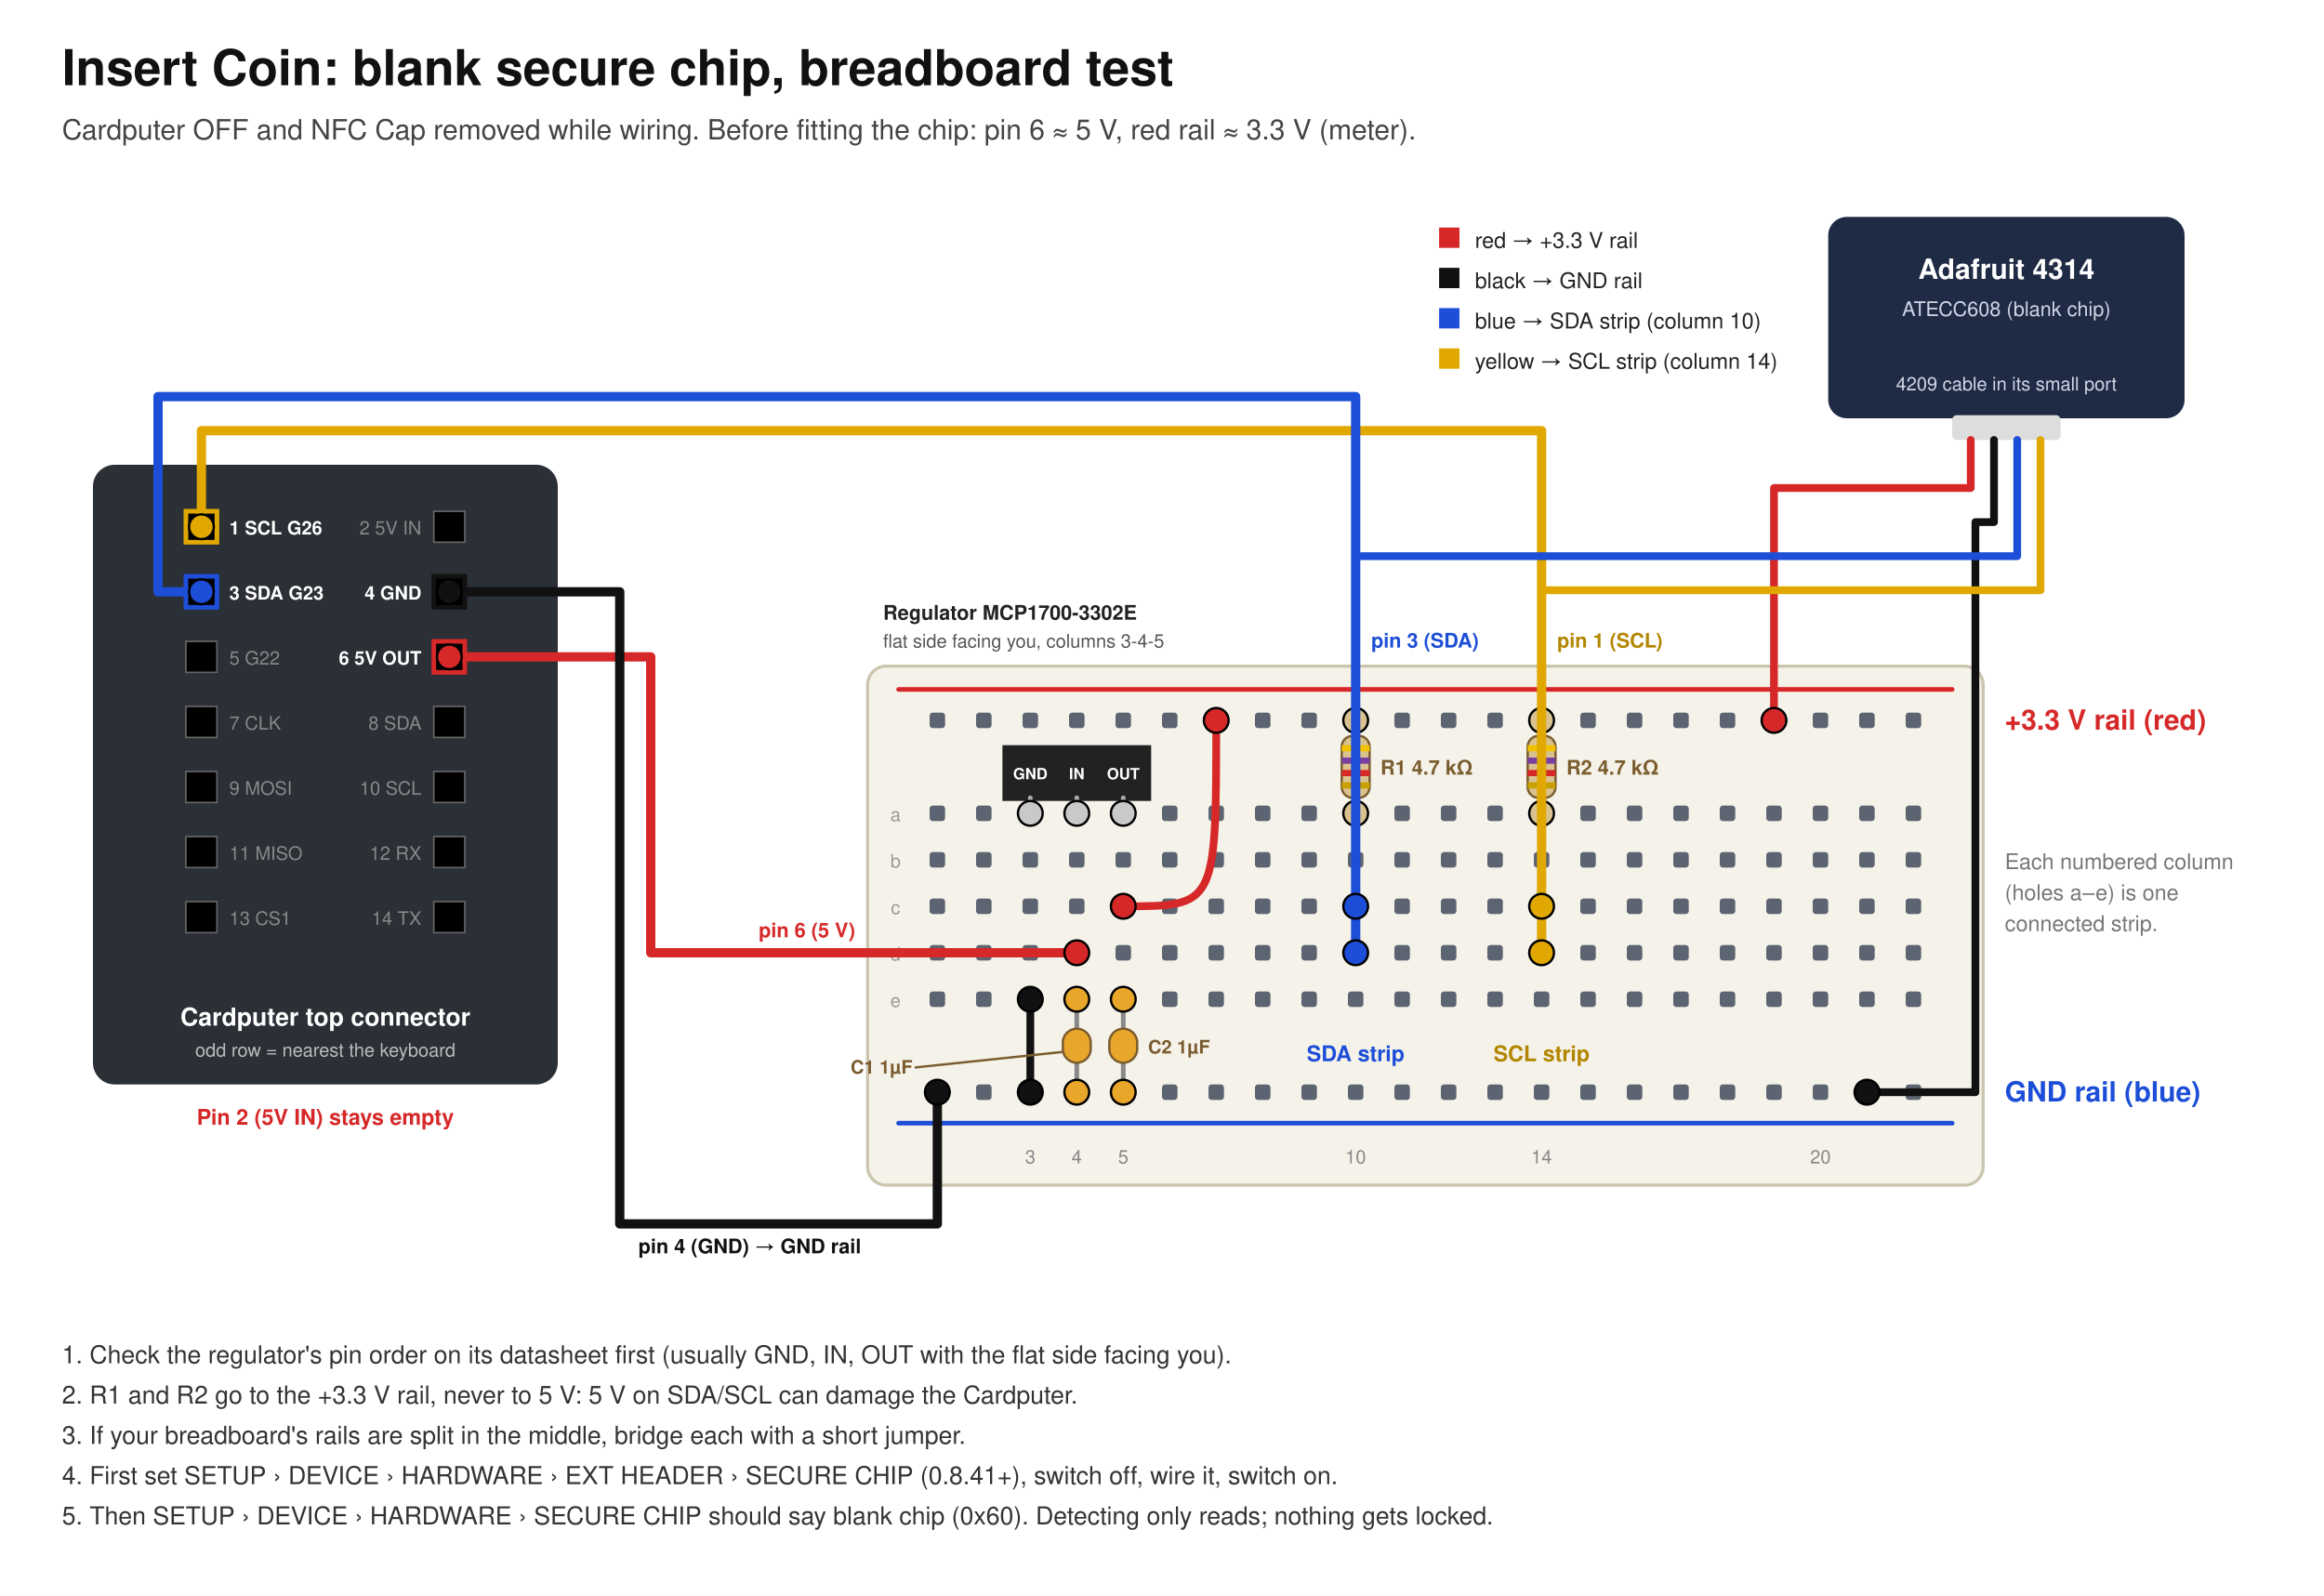
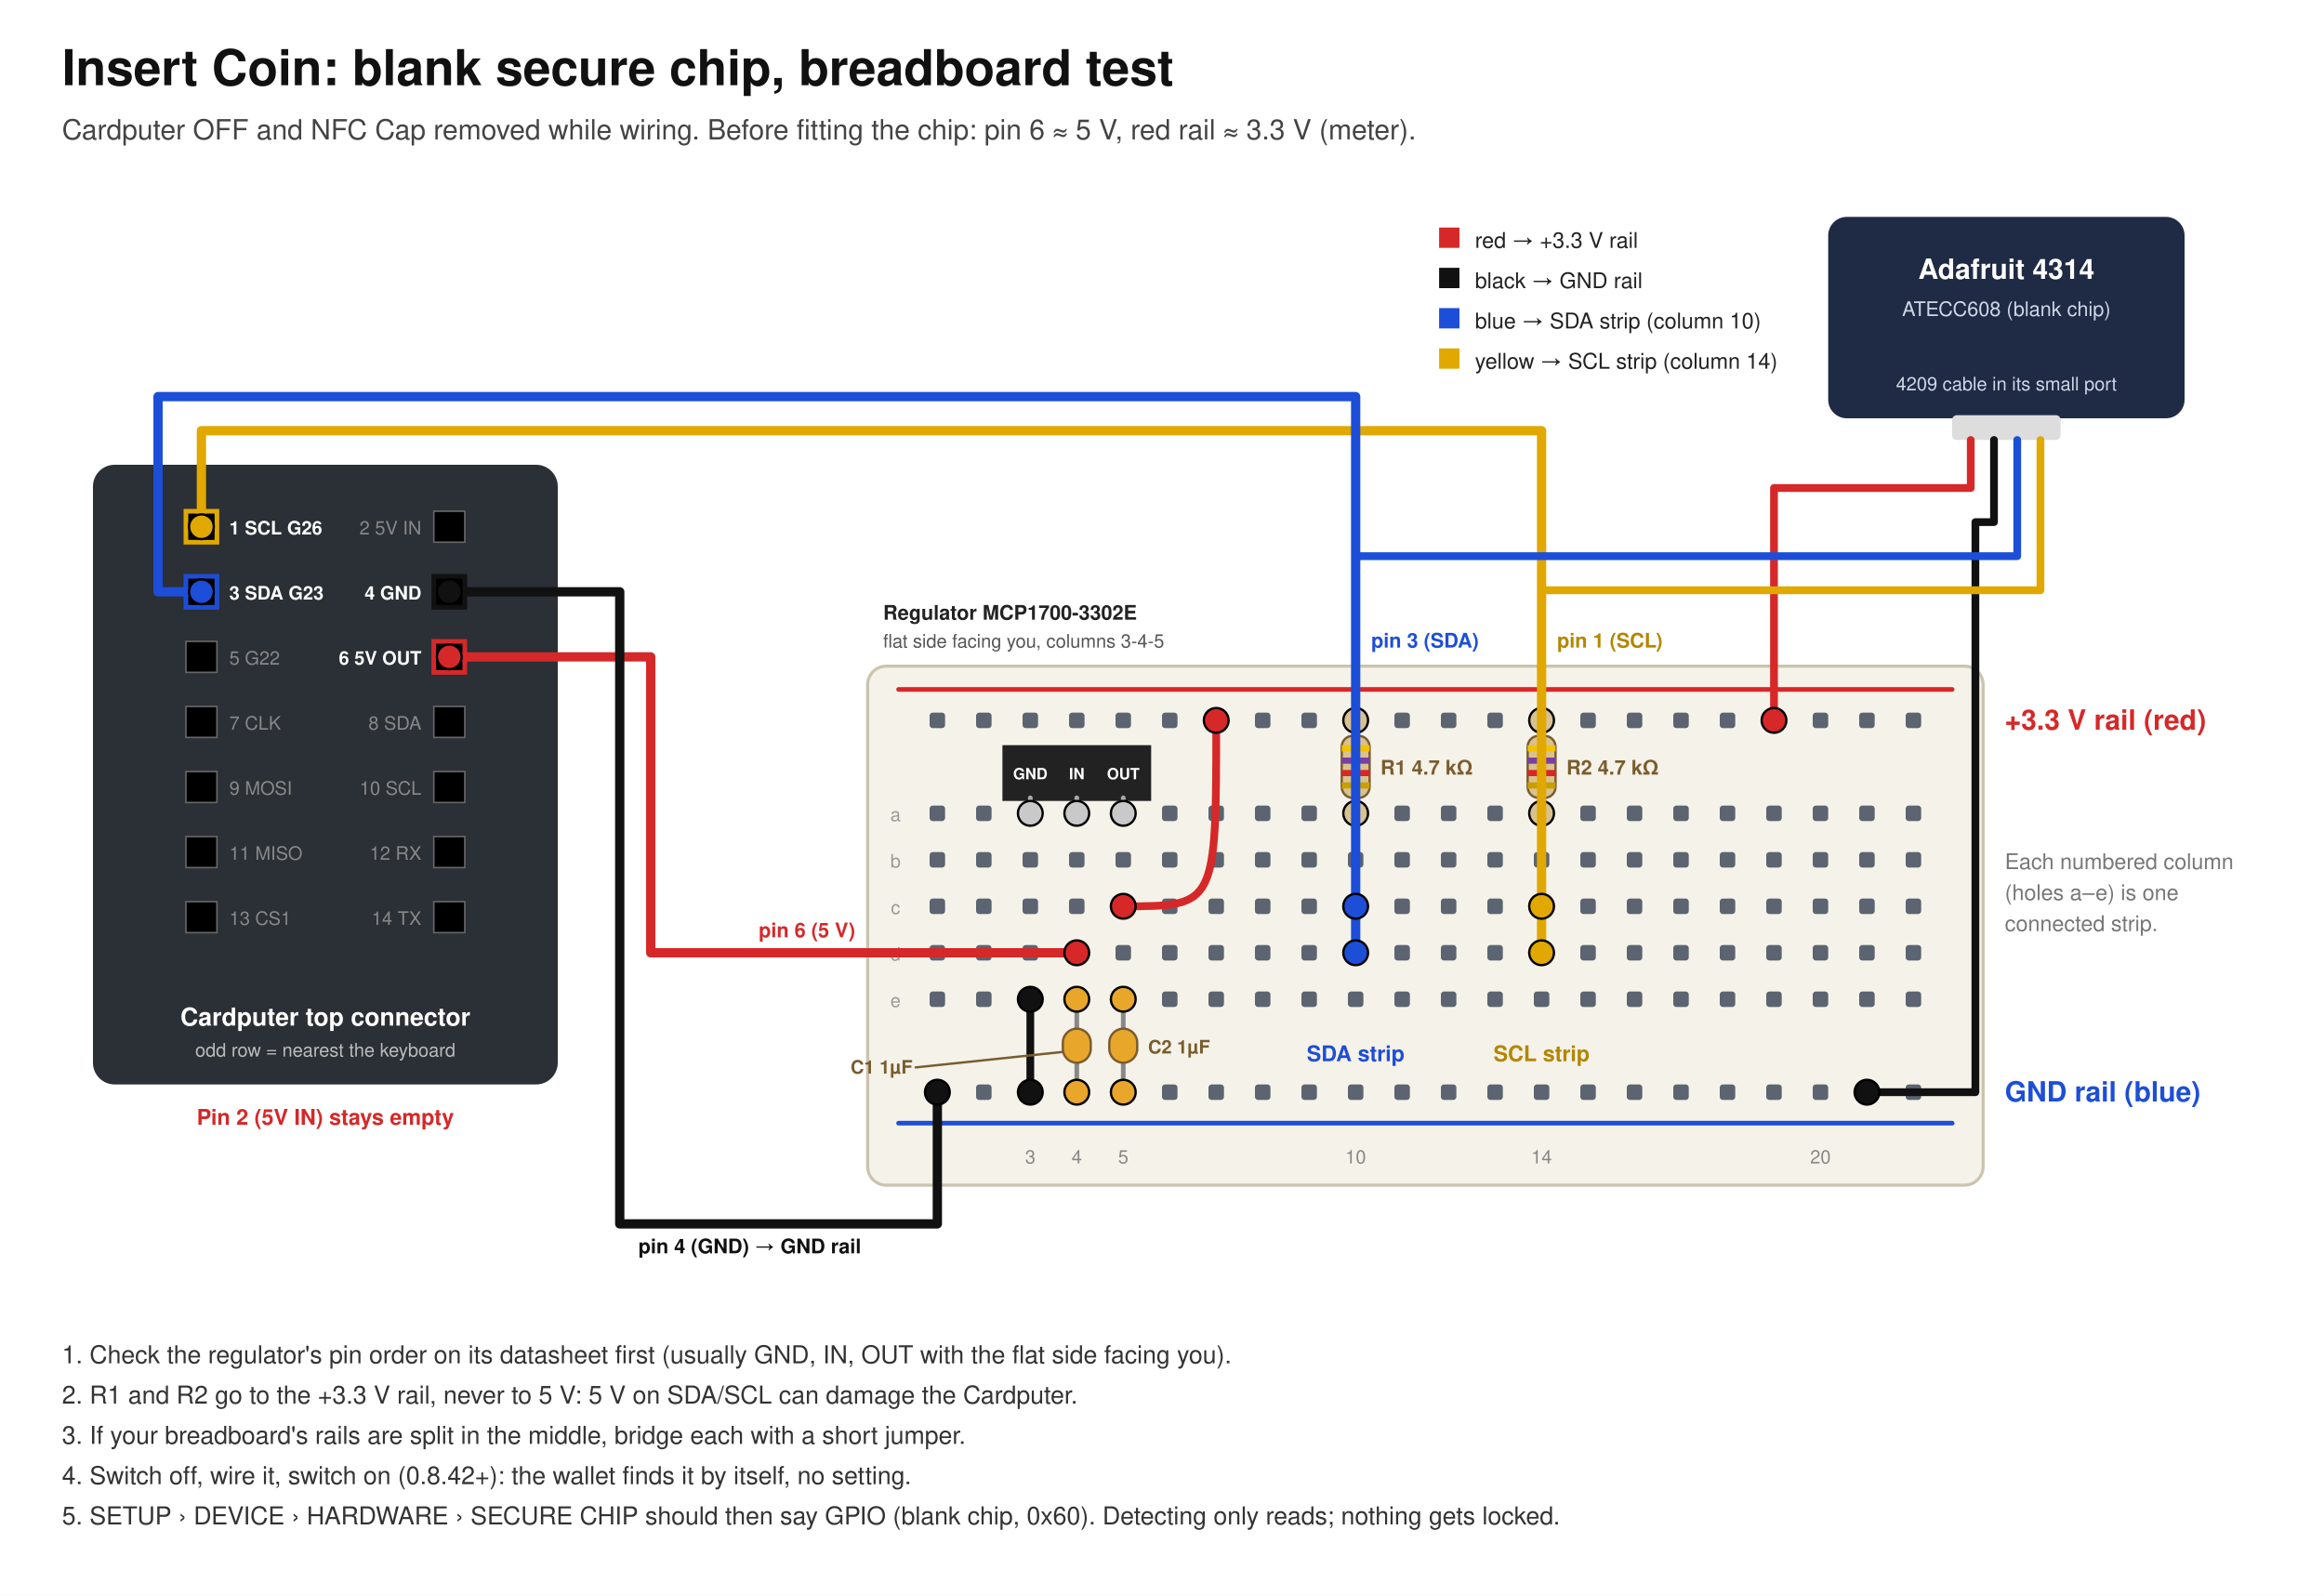
<svg xmlns="http://www.w3.org/2000/svg" width="1500" height="1030" viewBox="0 0 1500 1030" font-family="Helvetica,Arial,sans-serif">
  <rect width="1500" height="1030" fill="#fff" />
  <text x="40" y="55" font-size="32" font-weight="700" fill="#111" text-anchor="start">Insert Coin: blank secure chip, breadboard test</text>
  <text x="40" y="90" font-size="18" font-weight="400" fill="#444" text-anchor="start">Cardputer OFF and NFC Cap removed while wiring. Before fitting the chip: pin 6 ≈ 5 V, red rail ≈ 3.3 V (meter).</text>
  <rect x="560" y="430" width="720" height="335" rx="12" fill="#f5f2e9" stroke="#cbc4ae" stroke-width="2" />
  <path d="M580,445 H1260" stroke="#d62828" stroke-width="3" fill="none" stroke-linecap="round" stroke-linejoin="round" />
  <path d="M580,725 H1260" stroke="#1d4ed8" stroke-width="3" fill="none" stroke-linecap="round" stroke-linejoin="round" />
  <rect x="600" y="460" width="10" height="10" rx="2" fill="#5b6470" />
  <rect x="600" y="700" width="10" height="10" rx="2" fill="#5b6470" />
  <rect x="600" y="520" width="10" height="10" rx="2" fill="#5b6470" />
  <rect x="600" y="550" width="10" height="10" rx="2" fill="#5b6470" />
  <rect x="600" y="580" width="10" height="10" rx="2" fill="#5b6470" />
  <rect x="600" y="610" width="10" height="10" rx="2" fill="#5b6470" />
  <rect x="600" y="640" width="10" height="10" rx="2" fill="#5b6470" />
  <rect x="630" y="460" width="10" height="10" rx="2" fill="#5b6470" />
  <rect x="630" y="700" width="10" height="10" rx="2" fill="#5b6470" />
  <rect x="630" y="520" width="10" height="10" rx="2" fill="#5b6470" />
  <rect x="630" y="550" width="10" height="10" rx="2" fill="#5b6470" />
  <rect x="630" y="580" width="10" height="10" rx="2" fill="#5b6470" />
  <rect x="630" y="610" width="10" height="10" rx="2" fill="#5b6470" />
  <rect x="630" y="640" width="10" height="10" rx="2" fill="#5b6470" />
  <rect x="660" y="460" width="10" height="10" rx="2" fill="#5b6470" />
  <rect x="660" y="700" width="10" height="10" rx="2" fill="#5b6470" />
  <rect x="660" y="520" width="10" height="10" rx="2" fill="#5b6470" />
  <rect x="660" y="550" width="10" height="10" rx="2" fill="#5b6470" />
  <rect x="660" y="580" width="10" height="10" rx="2" fill="#5b6470" />
  <rect x="660" y="610" width="10" height="10" rx="2" fill="#5b6470" />
  <rect x="660" y="640" width="10" height="10" rx="2" fill="#5b6470" />
  <rect x="690" y="460" width="10" height="10" rx="2" fill="#5b6470" />
  <rect x="690" y="700" width="10" height="10" rx="2" fill="#5b6470" />
  <rect x="690" y="520" width="10" height="10" rx="2" fill="#5b6470" />
  <rect x="690" y="550" width="10" height="10" rx="2" fill="#5b6470" />
  <rect x="690" y="580" width="10" height="10" rx="2" fill="#5b6470" />
  <rect x="690" y="610" width="10" height="10" rx="2" fill="#5b6470" />
  <rect x="690" y="640" width="10" height="10" rx="2" fill="#5b6470" />
  <rect x="720" y="460" width="10" height="10" rx="2" fill="#5b6470" />
  <rect x="720" y="700" width="10" height="10" rx="2" fill="#5b6470" />
  <rect x="720" y="520" width="10" height="10" rx="2" fill="#5b6470" />
  <rect x="720" y="550" width="10" height="10" rx="2" fill="#5b6470" />
  <rect x="720" y="580" width="10" height="10" rx="2" fill="#5b6470" />
  <rect x="720" y="610" width="10" height="10" rx="2" fill="#5b6470" />
  <rect x="720" y="640" width="10" height="10" rx="2" fill="#5b6470" />
  <rect x="750" y="460" width="10" height="10" rx="2" fill="#5b6470" />
  <rect x="750" y="700" width="10" height="10" rx="2" fill="#5b6470" />
  <rect x="750" y="520" width="10" height="10" rx="2" fill="#5b6470" />
  <rect x="750" y="550" width="10" height="10" rx="2" fill="#5b6470" />
  <rect x="750" y="580" width="10" height="10" rx="2" fill="#5b6470" />
  <rect x="750" y="610" width="10" height="10" rx="2" fill="#5b6470" />
  <rect x="750" y="640" width="10" height="10" rx="2" fill="#5b6470" />
  <rect x="780" y="460" width="10" height="10" rx="2" fill="#5b6470" />
  <rect x="780" y="700" width="10" height="10" rx="2" fill="#5b6470" />
  <rect x="780" y="520" width="10" height="10" rx="2" fill="#5b6470" />
  <rect x="780" y="550" width="10" height="10" rx="2" fill="#5b6470" />
  <rect x="780" y="580" width="10" height="10" rx="2" fill="#5b6470" />
  <rect x="780" y="610" width="10" height="10" rx="2" fill="#5b6470" />
  <rect x="780" y="640" width="10" height="10" rx="2" fill="#5b6470" />
  <rect x="810" y="460" width="10" height="10" rx="2" fill="#5b6470" />
  <rect x="810" y="700" width="10" height="10" rx="2" fill="#5b6470" />
  <rect x="810" y="520" width="10" height="10" rx="2" fill="#5b6470" />
  <rect x="810" y="550" width="10" height="10" rx="2" fill="#5b6470" />
  <rect x="810" y="580" width="10" height="10" rx="2" fill="#5b6470" />
  <rect x="810" y="610" width="10" height="10" rx="2" fill="#5b6470" />
  <rect x="810" y="640" width="10" height="10" rx="2" fill="#5b6470" />
  <rect x="840" y="460" width="10" height="10" rx="2" fill="#5b6470" />
  <rect x="840" y="700" width="10" height="10" rx="2" fill="#5b6470" />
  <rect x="840" y="520" width="10" height="10" rx="2" fill="#5b6470" />
  <rect x="840" y="550" width="10" height="10" rx="2" fill="#5b6470" />
  <rect x="840" y="580" width="10" height="10" rx="2" fill="#5b6470" />
  <rect x="840" y="610" width="10" height="10" rx="2" fill="#5b6470" />
  <rect x="840" y="640" width="10" height="10" rx="2" fill="#5b6470" />
  <rect x="870" y="460" width="10" height="10" rx="2" fill="#5b6470" />
  <rect x="870" y="700" width="10" height="10" rx="2" fill="#5b6470" />
  <rect x="870" y="520" width="10" height="10" rx="2" fill="#5b6470" />
  <rect x="870" y="550" width="10" height="10" rx="2" fill="#5b6470" />
  <rect x="870" y="580" width="10" height="10" rx="2" fill="#5b6470" />
  <rect x="870" y="610" width="10" height="10" rx="2" fill="#5b6470" />
  <rect x="870" y="640" width="10" height="10" rx="2" fill="#5b6470" />
  <rect x="900" y="460" width="10" height="10" rx="2" fill="#5b6470" />
  <rect x="900" y="700" width="10" height="10" rx="2" fill="#5b6470" />
  <rect x="900" y="520" width="10" height="10" rx="2" fill="#5b6470" />
  <rect x="900" y="550" width="10" height="10" rx="2" fill="#5b6470" />
  <rect x="900" y="580" width="10" height="10" rx="2" fill="#5b6470" />
  <rect x="900" y="610" width="10" height="10" rx="2" fill="#5b6470" />
  <rect x="900" y="640" width="10" height="10" rx="2" fill="#5b6470" />
  <rect x="930" y="460" width="10" height="10" rx="2" fill="#5b6470" />
  <rect x="930" y="700" width="10" height="10" rx="2" fill="#5b6470" />
  <rect x="930" y="520" width="10" height="10" rx="2" fill="#5b6470" />
  <rect x="930" y="550" width="10" height="10" rx="2" fill="#5b6470" />
  <rect x="930" y="580" width="10" height="10" rx="2" fill="#5b6470" />
  <rect x="930" y="610" width="10" height="10" rx="2" fill="#5b6470" />
  <rect x="930" y="640" width="10" height="10" rx="2" fill="#5b6470" />
  <rect x="960" y="460" width="10" height="10" rx="2" fill="#5b6470" />
  <rect x="960" y="700" width="10" height="10" rx="2" fill="#5b6470" />
  <rect x="960" y="520" width="10" height="10" rx="2" fill="#5b6470" />
  <rect x="960" y="550" width="10" height="10" rx="2" fill="#5b6470" />
  <rect x="960" y="580" width="10" height="10" rx="2" fill="#5b6470" />
  <rect x="960" y="610" width="10" height="10" rx="2" fill="#5b6470" />
  <rect x="960" y="640" width="10" height="10" rx="2" fill="#5b6470" />
  <rect x="990" y="460" width="10" height="10" rx="2" fill="#5b6470" />
  <rect x="990" y="700" width="10" height="10" rx="2" fill="#5b6470" />
  <rect x="990" y="520" width="10" height="10" rx="2" fill="#5b6470" />
  <rect x="990" y="550" width="10" height="10" rx="2" fill="#5b6470" />
  <rect x="990" y="580" width="10" height="10" rx="2" fill="#5b6470" />
  <rect x="990" y="610" width="10" height="10" rx="2" fill="#5b6470" />
  <rect x="990" y="640" width="10" height="10" rx="2" fill="#5b6470" />
  <rect x="1020" y="460" width="10" height="10" rx="2" fill="#5b6470" />
  <rect x="1020" y="700" width="10" height="10" rx="2" fill="#5b6470" />
  <rect x="1020" y="520" width="10" height="10" rx="2" fill="#5b6470" />
  <rect x="1020" y="550" width="10" height="10" rx="2" fill="#5b6470" />
  <rect x="1020" y="580" width="10" height="10" rx="2" fill="#5b6470" />
  <rect x="1020" y="610" width="10" height="10" rx="2" fill="#5b6470" />
  <rect x="1020" y="640" width="10" height="10" rx="2" fill="#5b6470" />
  <rect x="1050" y="460" width="10" height="10" rx="2" fill="#5b6470" />
  <rect x="1050" y="700" width="10" height="10" rx="2" fill="#5b6470" />
  <rect x="1050" y="520" width="10" height="10" rx="2" fill="#5b6470" />
  <rect x="1050" y="550" width="10" height="10" rx="2" fill="#5b6470" />
  <rect x="1050" y="580" width="10" height="10" rx="2" fill="#5b6470" />
  <rect x="1050" y="610" width="10" height="10" rx="2" fill="#5b6470" />
  <rect x="1050" y="640" width="10" height="10" rx="2" fill="#5b6470" />
  <rect x="1080" y="460" width="10" height="10" rx="2" fill="#5b6470" />
  <rect x="1080" y="700" width="10" height="10" rx="2" fill="#5b6470" />
  <rect x="1080" y="520" width="10" height="10" rx="2" fill="#5b6470" />
  <rect x="1080" y="550" width="10" height="10" rx="2" fill="#5b6470" />
  <rect x="1080" y="580" width="10" height="10" rx="2" fill="#5b6470" />
  <rect x="1080" y="610" width="10" height="10" rx="2" fill="#5b6470" />
  <rect x="1080" y="640" width="10" height="10" rx="2" fill="#5b6470" />
  <rect x="1110" y="460" width="10" height="10" rx="2" fill="#5b6470" />
  <rect x="1110" y="700" width="10" height="10" rx="2" fill="#5b6470" />
  <rect x="1110" y="520" width="10" height="10" rx="2" fill="#5b6470" />
  <rect x="1110" y="550" width="10" height="10" rx="2" fill="#5b6470" />
  <rect x="1110" y="580" width="10" height="10" rx="2" fill="#5b6470" />
  <rect x="1110" y="610" width="10" height="10" rx="2" fill="#5b6470" />
  <rect x="1110" y="640" width="10" height="10" rx="2" fill="#5b6470" />
  <rect x="1140" y="460" width="10" height="10" rx="2" fill="#5b6470" />
  <rect x="1140" y="700" width="10" height="10" rx="2" fill="#5b6470" />
  <rect x="1140" y="520" width="10" height="10" rx="2" fill="#5b6470" />
  <rect x="1140" y="550" width="10" height="10" rx="2" fill="#5b6470" />
  <rect x="1140" y="580" width="10" height="10" rx="2" fill="#5b6470" />
  <rect x="1140" y="610" width="10" height="10" rx="2" fill="#5b6470" />
  <rect x="1140" y="640" width="10" height="10" rx="2" fill="#5b6470" />
  <rect x="1170" y="460" width="10" height="10" rx="2" fill="#5b6470" />
  <rect x="1170" y="700" width="10" height="10" rx="2" fill="#5b6470" />
  <rect x="1170" y="520" width="10" height="10" rx="2" fill="#5b6470" />
  <rect x="1170" y="550" width="10" height="10" rx="2" fill="#5b6470" />
  <rect x="1170" y="580" width="10" height="10" rx="2" fill="#5b6470" />
  <rect x="1170" y="610" width="10" height="10" rx="2" fill="#5b6470" />
  <rect x="1170" y="640" width="10" height="10" rx="2" fill="#5b6470" />
  <rect x="1200" y="460" width="10" height="10" rx="2" fill="#5b6470" />
  <rect x="1200" y="700" width="10" height="10" rx="2" fill="#5b6470" />
  <rect x="1200" y="520" width="10" height="10" rx="2" fill="#5b6470" />
  <rect x="1200" y="550" width="10" height="10" rx="2" fill="#5b6470" />
  <rect x="1200" y="580" width="10" height="10" rx="2" fill="#5b6470" />
  <rect x="1200" y="610" width="10" height="10" rx="2" fill="#5b6470" />
  <rect x="1200" y="640" width="10" height="10" rx="2" fill="#5b6470" />
  <rect x="1230" y="460" width="10" height="10" rx="2" fill="#5b6470" />
  <rect x="1230" y="700" width="10" height="10" rx="2" fill="#5b6470" />
  <rect x="1230" y="520" width="10" height="10" rx="2" fill="#5b6470" />
  <rect x="1230" y="550" width="10" height="10" rx="2" fill="#5b6470" />
  <rect x="1230" y="580" width="10" height="10" rx="2" fill="#5b6470" />
  <rect x="1230" y="610" width="10" height="10" rx="2" fill="#5b6470" />
  <rect x="1230" y="640" width="10" height="10" rx="2" fill="#5b6470" />
  <text x="605" y="751" font-size="12" font-weight="400" fill="#888" text-anchor="middle">1</text>
  <text x="665" y="751" font-size="12" font-weight="400" fill="#888" text-anchor="middle">3</text>
  <text x="695" y="751" font-size="12" font-weight="400" fill="#888" text-anchor="middle">4</text>
  <text x="725" y="751" font-size="12" font-weight="400" fill="#888" text-anchor="middle">5</text>
  <text x="875" y="751" font-size="12" font-weight="400" fill="#888" text-anchor="middle">10</text>
  <text x="995" y="751" font-size="12" font-weight="400" fill="#888" text-anchor="middle">14</text>
  <text x="1175" y="751" font-size="12" font-weight="400" fill="#888" text-anchor="middle">20</text>
  <text x="578" y="530" font-size="12" font-weight="400" fill="#999" text-anchor="middle">a</text>
  <text x="578" y="560" font-size="12" font-weight="400" fill="#999" text-anchor="middle">b</text>
  <text x="578" y="590" font-size="12" font-weight="400" fill="#999" text-anchor="middle">c</text>
  <text x="578" y="620" font-size="12" font-weight="400" fill="#999" text-anchor="middle">d</text>
  <text x="578" y="650" font-size="12" font-weight="400" fill="#999" text-anchor="middle">e</text>
  <text x="1294" y="471" font-size="18" font-weight="700" fill="#d62828" text-anchor="start">+3.3 V rail (red)</text>
  <text x="1294" y="711" font-size="18" font-weight="700" fill="#1d4ed8" text-anchor="start">GND rail (blue)</text>
  <text x="1294" y="561" font-size="14" font-weight="400" fill="#777" text-anchor="start">Each numbered column</text>
  <text x="1294" y="581" font-size="14" font-weight="400" fill="#777" text-anchor="start">(holes a–e) is one</text>
  <text x="1294" y="601" font-size="14" font-weight="400" fill="#777" text-anchor="start">connected strip.</text>
  <path d="M647,517 L647,481 L743,481 L743,517 Z" fill="#222" />
  <path d="M665,515 L665,525" stroke="#aaa" stroke-width="3" fill="none" stroke-linecap="round" stroke-linejoin="round" />
  <circle cx="665" cy="525" r="8" fill="#c9c9c9" stroke="#000" stroke-width="1.5" />
  <text x="665" y="503" font-size="10" font-weight="700" fill="#fff" text-anchor="middle">GND</text>
  <path d="M695,515 L695,525" stroke="#aaa" stroke-width="3" fill="none" stroke-linecap="round" stroke-linejoin="round" />
  <circle cx="695" cy="525" r="8" fill="#c9c9c9" stroke="#000" stroke-width="1.5" />
  <text x="695" y="503" font-size="10" font-weight="700" fill="#fff" text-anchor="middle">IN</text>
  <path d="M725,515 L725,525" stroke="#aaa" stroke-width="3" fill="none" stroke-linecap="round" stroke-linejoin="round" />
  <circle cx="725" cy="525" r="8" fill="#c9c9c9" stroke="#000" stroke-width="1.5" />
  <text x="725" y="503" font-size="10" font-weight="700" fill="#fff" text-anchor="middle">OUT</text>
  <text x="570" y="400" font-size="13" font-weight="700" fill="#222" text-anchor="start">Regulator MCP1700-3302E</text>
  <text x="570" y="418" font-size="12" font-weight="400" fill="#555" text-anchor="start">flat side facing you, columns 3-4-5</text>
  <path d="M665,645 L665,705" stroke="#111111" stroke-width="5" fill="none" stroke-linecap="round" stroke-linejoin="round" />
  <circle cx="665" cy="645" r="8" fill="#111111" stroke="#000" stroke-width="1.5" />
  <circle cx="665" cy="705" r="8" fill="#111111" stroke="#000" stroke-width="1.5" />
  <path d="M725,585 C785,585 785,585 785,465" stroke="#d62828" stroke-width="5" fill="none" stroke-linecap="round" stroke-linejoin="round" />
  <circle cx="725" cy="585" r="8" fill="#d62828" stroke="#000" stroke-width="1.5" />
  <circle cx="785" cy="465" r="8" fill="#d62828" stroke="#000" stroke-width="1.5" />
  <path d="M695,645 L695,705" stroke="#888" stroke-width="3" fill="none" stroke-linecap="round" stroke-linejoin="round" />
  <rect x="686" y="664.0" width="18" height="22" rx="9" fill="#e8a62a" stroke="#7a5c2e" stroke-width="1.5" />
  <circle cx="695" cy="645" r="8" fill="#e8a62a" stroke="#000" stroke-width="1.5" />
  <circle cx="695" cy="705" r="8" fill="#e8a62a" stroke="#000" stroke-width="1.5" />
  <path d="M591,689.0 L686,679.0" stroke="#7a5c2e" stroke-width="1.5" fill="none" stroke-linecap="round" stroke-linejoin="round" />
  <text x="589" y="693.0" font-size="12" font-weight="700" fill="#7a5c2e" text-anchor="end">C1 1µF</text>
  <path d="M725,645 L725,705" stroke="#888" stroke-width="3" fill="none" stroke-linecap="round" stroke-linejoin="round" />
  <rect x="716" y="664.0" width="18" height="22" rx="9" fill="#e8a62a" stroke="#7a5c2e" stroke-width="1.5" />
  <circle cx="725" cy="645" r="8" fill="#e8a62a" stroke="#000" stroke-width="1.5" />
  <circle cx="725" cy="705" r="8" fill="#e8a62a" stroke="#000" stroke-width="1.5" />
  <text x="741" y="680.0" font-size="12" font-weight="700" fill="#7a5c2e" text-anchor="start">C2 1µF</text>
  <path d="M875,465 L875,525" stroke="#7a5c2e" stroke-width="3" fill="none" stroke-linecap="round" stroke-linejoin="round" />
  <rect x="866" y="475.0" width="18" height="40" rx="7" fill="#d9c28e" stroke="#7a5c2e" stroke-width="1.5" />
  <rect x="866" y="481.0" width="18" height="4" fill="#f2c200" />
  <rect x="866" y="489.0" width="18" height="4" fill="#7b3fa0" />
  <rect x="866" y="497.0" width="18" height="4" fill="#d62828" />
  <rect x="866" y="505.0" width="18" height="4" fill="#c8a000" />
  <circle cx="875" cy="465" r="8" fill="#d9c28e" stroke="#000" stroke-width="1.5" />
  <circle cx="875" cy="525" r="8" fill="#d9c28e" stroke="#000" stroke-width="1.5" />
  <text x="891" y="500.0" font-size="13" font-weight="700" fill="#7a5c2e" text-anchor="start">R1 4.7 kΩ</text>
  <path d="M995,465 L995,525" stroke="#7a5c2e" stroke-width="3" fill="none" stroke-linecap="round" stroke-linejoin="round" />
  <rect x="986" y="475.0" width="18" height="40" rx="7" fill="#d9c28e" stroke="#7a5c2e" stroke-width="1.5" />
  <rect x="986" y="481.0" width="18" height="4" fill="#f2c200" />
  <rect x="986" y="489.0" width="18" height="4" fill="#7b3fa0" />
  <rect x="986" y="497.0" width="18" height="4" fill="#d62828" />
  <rect x="986" y="505.0" width="18" height="4" fill="#c8a000" />
  <circle cx="995" cy="465" r="8" fill="#d9c28e" stroke="#000" stroke-width="1.5" />
  <circle cx="995" cy="525" r="8" fill="#d9c28e" stroke="#000" stroke-width="1.5" />
  <text x="1011" y="500.0" font-size="13" font-weight="700" fill="#7a5c2e" text-anchor="start">R2 4.7 kΩ</text>
  <text x="875" y="685" font-size="14" font-weight="700" fill="#1d4ed8" text-anchor="middle">SDA strip</text>
  <text x="995" y="685" font-size="14" font-weight="700" fill="#b38600" text-anchor="middle">SCL strip</text>
  <rect x="60" y="300" width="300" height="400" rx="14" fill="#2b2f36" />
  <text x="210" y="662" font-size="16" font-weight="700" fill="#fff" text-anchor="middle">Cardputer top connector</text>
  <text x="210" y="682" font-size="12" font-weight="400" fill="#bbb" text-anchor="middle">odd row = nearest the keyboard</text>
  <rect x="120" y="330" width="20" height="20" fill="#000" stroke="#e0a800" stroke-width="3" />
  <text x="148" y="345" font-size="12" font-weight="700" fill="#fff" text-anchor="start">1 SCL G26</text>
  <rect x="280" y="330" width="20" height="20" fill="#000" stroke="#666" stroke-width="1" />
  <text x="272" y="345" font-size="12" font-weight="400" fill="#888" text-anchor="end">2 5V IN</text>
  <rect x="120" y="372" width="20" height="20" fill="#000" stroke="#1d4ed8" stroke-width="3" />
  <text x="148" y="387" font-size="12" font-weight="700" fill="#fff" text-anchor="start">3 SDA G23</text>
  <rect x="280" y="372" width="20" height="20" fill="#000" stroke="#111111" stroke-width="3" />
  <text x="272" y="387" font-size="12" font-weight="700" fill="#fff" text-anchor="end">4 GND</text>
  <rect x="120" y="414" width="20" height="20" fill="#000" stroke="#666" stroke-width="1" />
  <text x="148" y="429" font-size="12" font-weight="400" fill="#888" text-anchor="start">5 G22</text>
  <rect x="280" y="414" width="20" height="20" fill="#000" stroke="#d62828" stroke-width="3" />
  <text x="272" y="429" font-size="12" font-weight="700" fill="#fff" text-anchor="end">6 5V OUT</text>
  <rect x="120" y="456" width="20" height="20" fill="#000" stroke="#666" stroke-width="1" />
  <text x="148" y="471" font-size="12" font-weight="400" fill="#888" text-anchor="start">7 CLK</text>
  <rect x="280" y="456" width="20" height="20" fill="#000" stroke="#666" stroke-width="1" />
  <text x="272" y="471" font-size="12" font-weight="400" fill="#888" text-anchor="end">8 SDA</text>
  <rect x="120" y="498" width="20" height="20" fill="#000" stroke="#666" stroke-width="1" />
  <text x="148" y="513" font-size="12" font-weight="400" fill="#888" text-anchor="start">9 MOSI</text>
  <rect x="280" y="498" width="20" height="20" fill="#000" stroke="#666" stroke-width="1" />
  <text x="272" y="513" font-size="12" font-weight="400" fill="#888" text-anchor="end">10 SCL</text>
  <rect x="120" y="540" width="20" height="20" fill="#000" stroke="#666" stroke-width="1" />
  <text x="148" y="555" font-size="12" font-weight="400" fill="#888" text-anchor="start">11 MISO</text>
  <rect x="280" y="540" width="20" height="20" fill="#000" stroke="#666" stroke-width="1" />
  <text x="272" y="555" font-size="12" font-weight="400" fill="#888" text-anchor="end">12 RX</text>
  <rect x="120" y="582" width="20" height="20" fill="#000" stroke="#666" stroke-width="1" />
  <text x="148" y="597" font-size="12" font-weight="400" fill="#888" text-anchor="start">13 CS1</text>
  <rect x="280" y="582" width="20" height="20" fill="#000" stroke="#666" stroke-width="1" />
  <text x="272" y="597" font-size="12" font-weight="400" fill="#888" text-anchor="end">14 TX</text>
  <text x="210" y="726" font-size="14" font-weight="700" fill="#d62828" text-anchor="middle">Pin 2 (5V IN) stays empty</text>
  <path d="M130,340 H130 V278 H995 V615" stroke="#e0a800" stroke-width="6" fill="none" stroke-linecap="round" stroke-linejoin="round" />
  <circle cx="130" cy="340" r="8" fill="#e0a800" stroke="#000" stroke-width="1.5" />
  <circle cx="995" cy="615" r="8" fill="#e0a800" stroke="#000" stroke-width="1.5" />
  <path d="M130,382 H102 V256 H875 V615" stroke="#1d4ed8" stroke-width="6" fill="none" stroke-linecap="round" stroke-linejoin="round" />
  <circle cx="130" cy="382" r="8" fill="#1d4ed8" stroke="#000" stroke-width="1.5" />
  <circle cx="875" cy="615" r="8" fill="#1d4ed8" stroke="#000" stroke-width="1.5" />
  <path d="M290,424 H420 V615 H695" stroke="#d62828" stroke-width="6" fill="none" stroke-linecap="round" stroke-linejoin="round" />
  <circle cx="290" cy="424" r="8" fill="#d62828" stroke="#000" stroke-width="1.5" />
  <circle cx="695" cy="615" r="8" fill="#d62828" stroke="#000" stroke-width="1.5" />
  <text x="552" y="605" font-size="13" font-weight="700" fill="#d62828" text-anchor="end">pin 6 (5 V)</text>
  <path d="M290,382 H400 V790 H605 V705" stroke="#111111" stroke-width="6" fill="none" stroke-linecap="round" stroke-linejoin="round" />
  <circle cx="290" cy="382" r="8" fill="#111111" stroke="#000" stroke-width="1.5" />
  <circle cx="605" cy="705" r="8" fill="#111111" stroke="#000" stroke-width="1.5" />
  <text x="885" y="418" font-size="13" font-weight="700" fill="#1d4ed8" text-anchor="start">pin 3 (SDA)</text>
  <text x="1005" y="418" font-size="13" font-weight="700" fill="#b38600" text-anchor="start">pin 1 (SCL)</text>
  <text x="412" y="809" font-size="13" font-weight="700" fill="#111111" text-anchor="start">pin 4 (GND) → GND rail</text>
  <rect x="1180" y="140" width="230" height="130" rx="12" fill="#1f2a44" />
  <text x="1295" y="180" font-size="18" font-weight="700" fill="#fff" text-anchor="middle">Adafruit 4314</text>
  <text x="1295" y="204" font-size="13" font-weight="400" fill="#cfd6e6" text-anchor="middle">ATECC608 (blank chip)</text>
  <text x="1295" y="252" font-size="12" font-weight="400" fill="#cfd6e6" text-anchor="middle">4209 cable in its small port</text>
  <rect x="1260" y="268" width="70" height="16" rx="3" fill="#ddd" />
  <path d="M1272,284 V315 H1145 V465" stroke="#d62828" stroke-width="5" fill="none" stroke-linecap="round" stroke-linejoin="round" />
  <circle cx="1145" cy="465" r="8" fill="#d62828" stroke="#000" stroke-width="1.5" />
  <text x="930" y="160" font-size="18" font-weight="400" fill="#d62828" text-anchor="start">■</text>
  <text x="952" y="160" font-size="14" font-weight="400" fill="#222" text-anchor="start">red → +3.3 V rail</text>
  <path d="M1287,284 V337 H1275 V705 H1205" stroke="#111111" stroke-width="5" fill="none" stroke-linecap="round" stroke-linejoin="round" />
  <circle cx="1205" cy="705" r="8" fill="#111111" stroke="#000" stroke-width="1.5" />
  <text x="930" y="186" font-size="18" font-weight="400" fill="#111111" text-anchor="start">■</text>
  <text x="952" y="186" font-size="14" font-weight="400" fill="#222" text-anchor="start">black → GND rail</text>
  <path d="M1302,284 V359 H875 V585" stroke="#1d4ed8" stroke-width="5" fill="none" stroke-linecap="round" stroke-linejoin="round" />
  <circle cx="875" cy="585" r="8" fill="#1d4ed8" stroke="#000" stroke-width="1.5" />
  <text x="930" y="212" font-size="18" font-weight="400" fill="#1d4ed8" text-anchor="start">■</text>
  <text x="952" y="212" font-size="14" font-weight="400" fill="#222" text-anchor="start">blue → SDA strip (column 10)</text>
  <path d="M1317,284 V381 H995 V585" stroke="#e0a800" stroke-width="5" fill="none" stroke-linecap="round" stroke-linejoin="round" />
  <circle cx="995" cy="585" r="8" fill="#e0a800" stroke="#000" stroke-width="1.5" />
  <text x="930" y="238" font-size="18" font-weight="400" fill="#e0a800" text-anchor="start">■</text>
  <text x="952" y="238" font-size="14" font-weight="400" fill="#222" text-anchor="start">yellow → SCL strip (column 14)</text>
  <text x="40" y="880" font-size="16" font-weight="400" fill="#333" text-anchor="start">1. Check the regulator's pin order on its datasheet first (usually GND, IN, OUT with the flat side facing you).</text>
  <text x="40" y="906" font-size="16" font-weight="400" fill="#333" text-anchor="start">2. R1 and R2 go to the +3.3 V rail, never to 5 V: 5 V on SDA/SCL can damage the Cardputer.</text>
  <text x="40" y="932" font-size="16" font-weight="400" fill="#333" text-anchor="start">3. If your breadboard's rails are split in the middle, bridge each with a short jumper.</text>
-   <text x="40" y="958" font-size="16" font-weight="400" fill="#333" text-anchor="start">4. First set SETUP › DEVICE › HARDWARE › EXT HEADER › SECURE CHIP (0.8.41+), switch off, wire it, switch on.</text>
-   <text x="40" y="984" font-size="16" font-weight="400" fill="#333" text-anchor="start">5. Then SETUP › DEVICE › HARDWARE › SECURE CHIP should say blank chip (0x60). Detecting only reads; nothing gets locked.</text>
+   <text x="40" y="958" font-size="16" font-weight="400" fill="#333" text-anchor="start">4. Switch off, wire it, switch on (0.8.42+): the wallet finds it by itself, no setting.</text>
+   <text x="40" y="984" font-size="16" font-weight="400" fill="#333" text-anchor="start">5. SETUP › DEVICE › HARDWARE › SECURE CHIP should then say GPIO (blank chip, 0x60). Detecting only reads; nothing gets locked.</text>
</svg>
